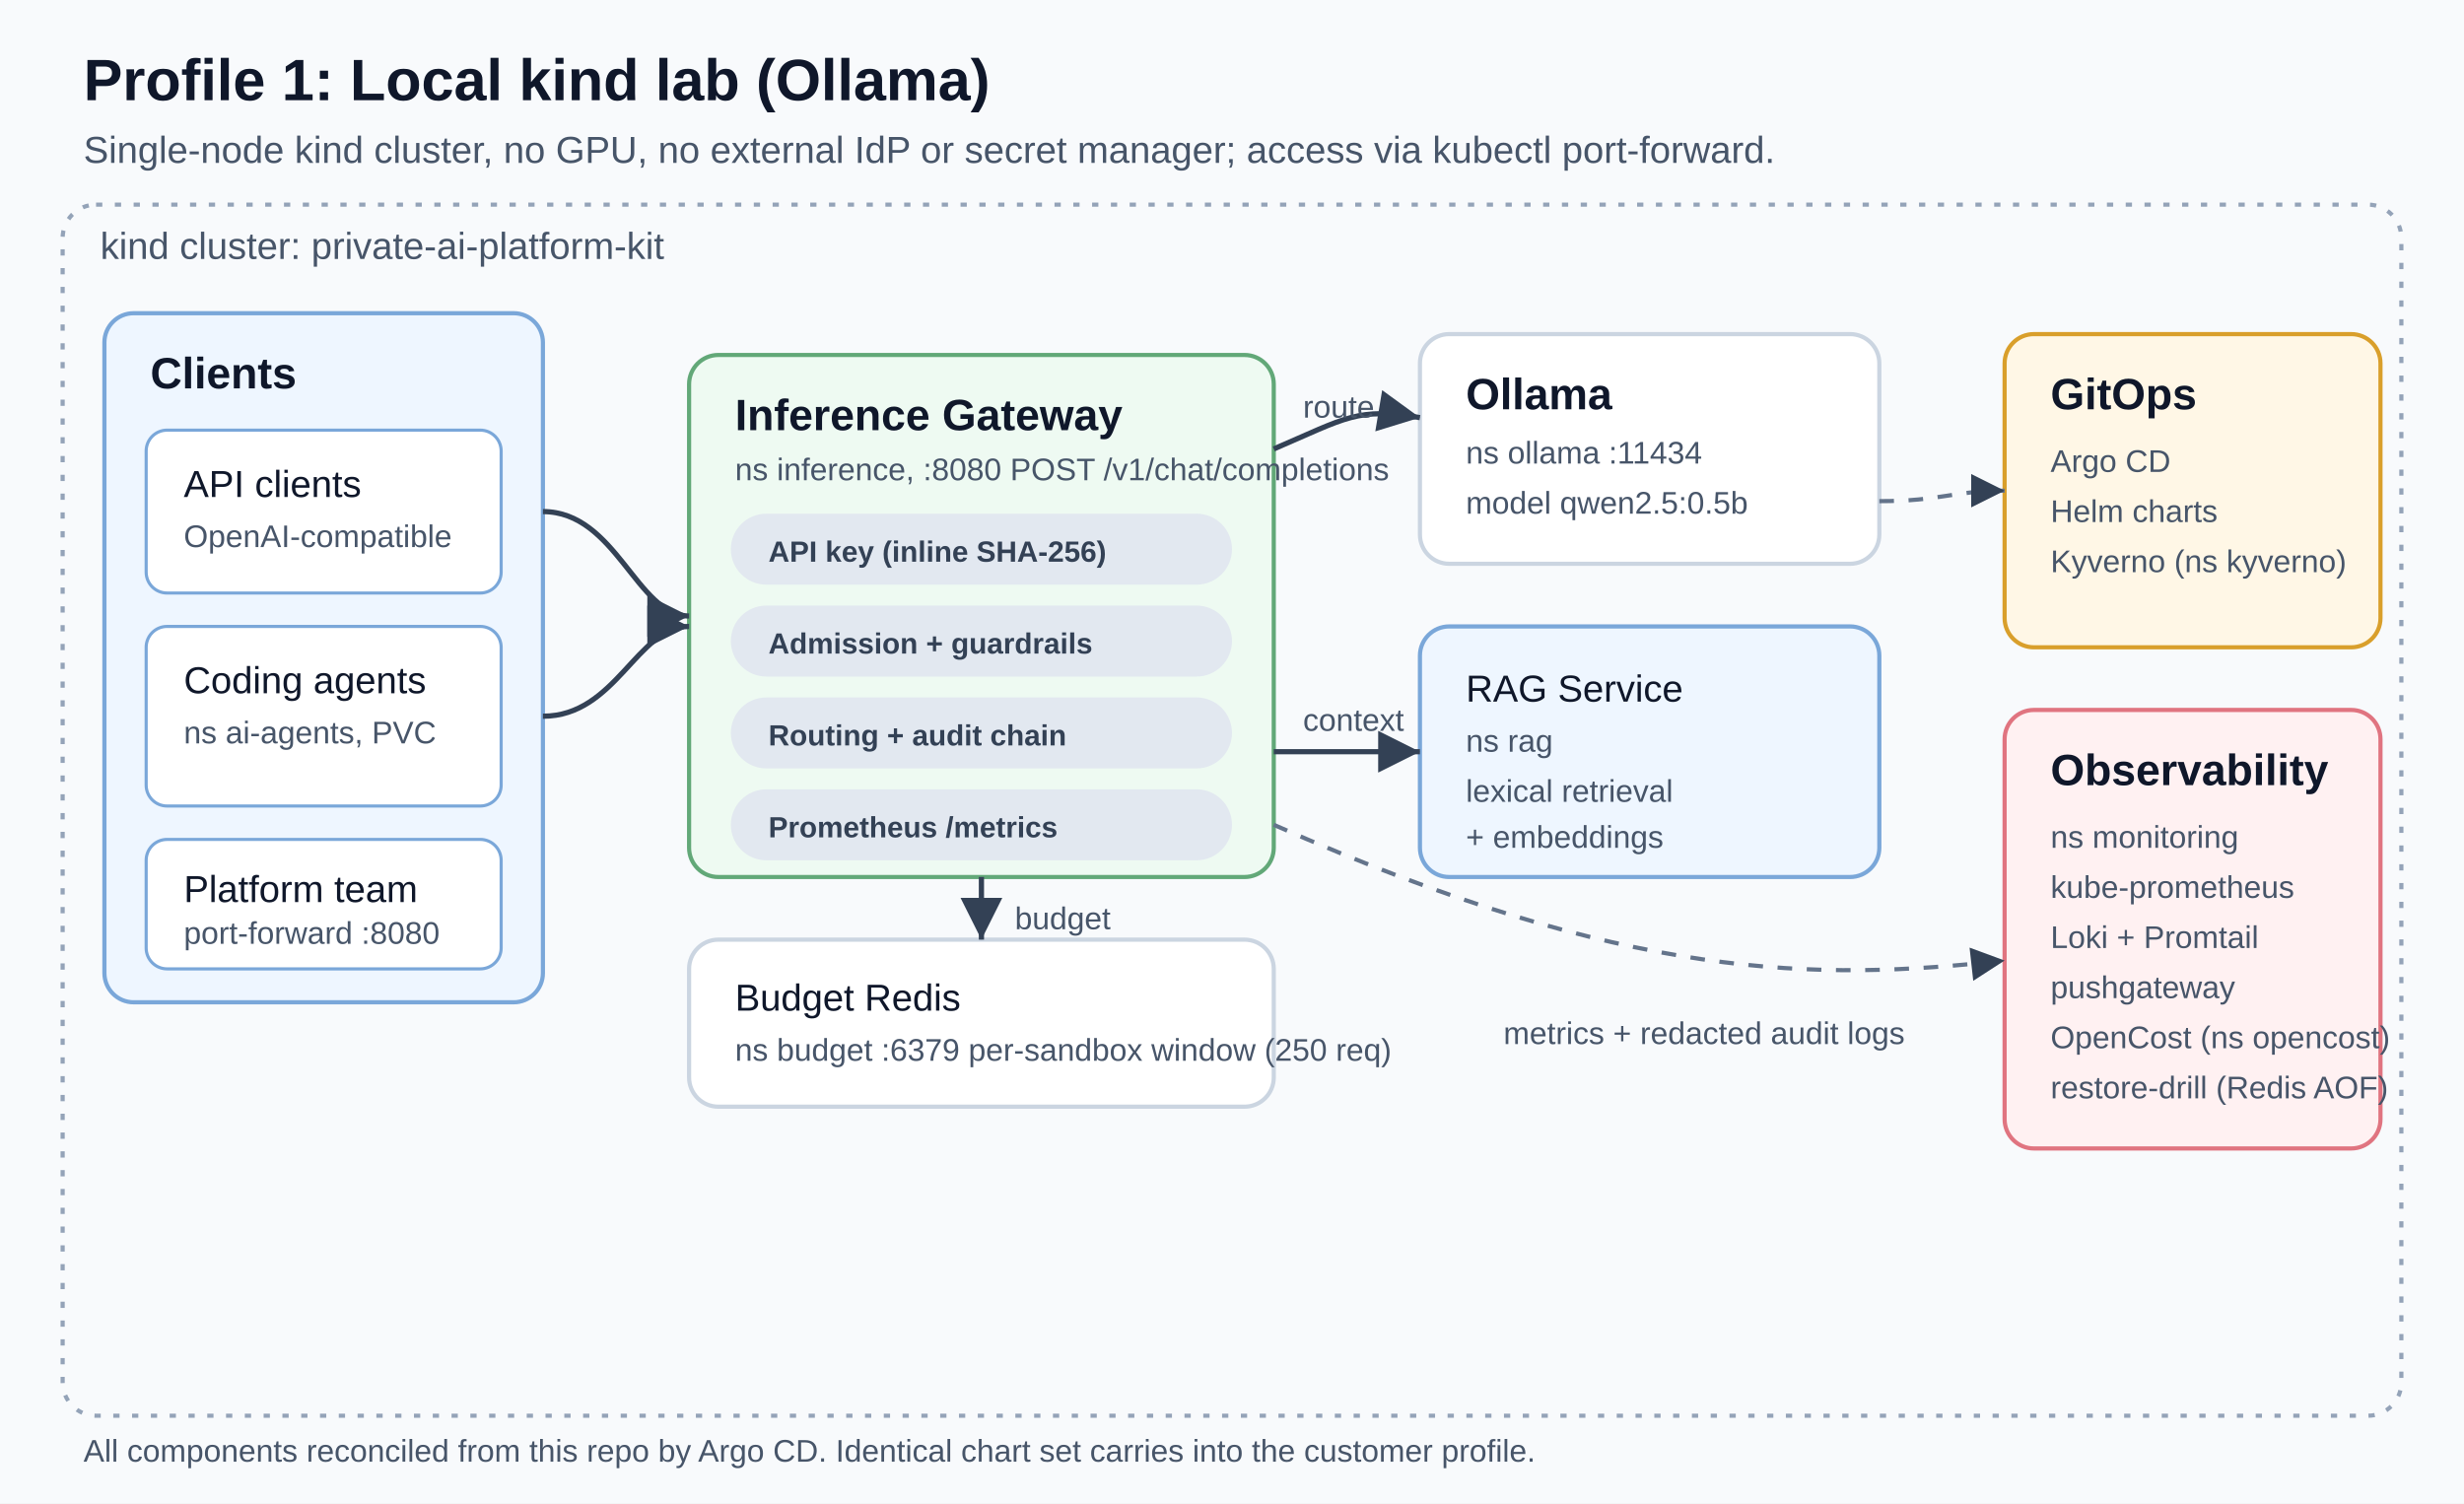
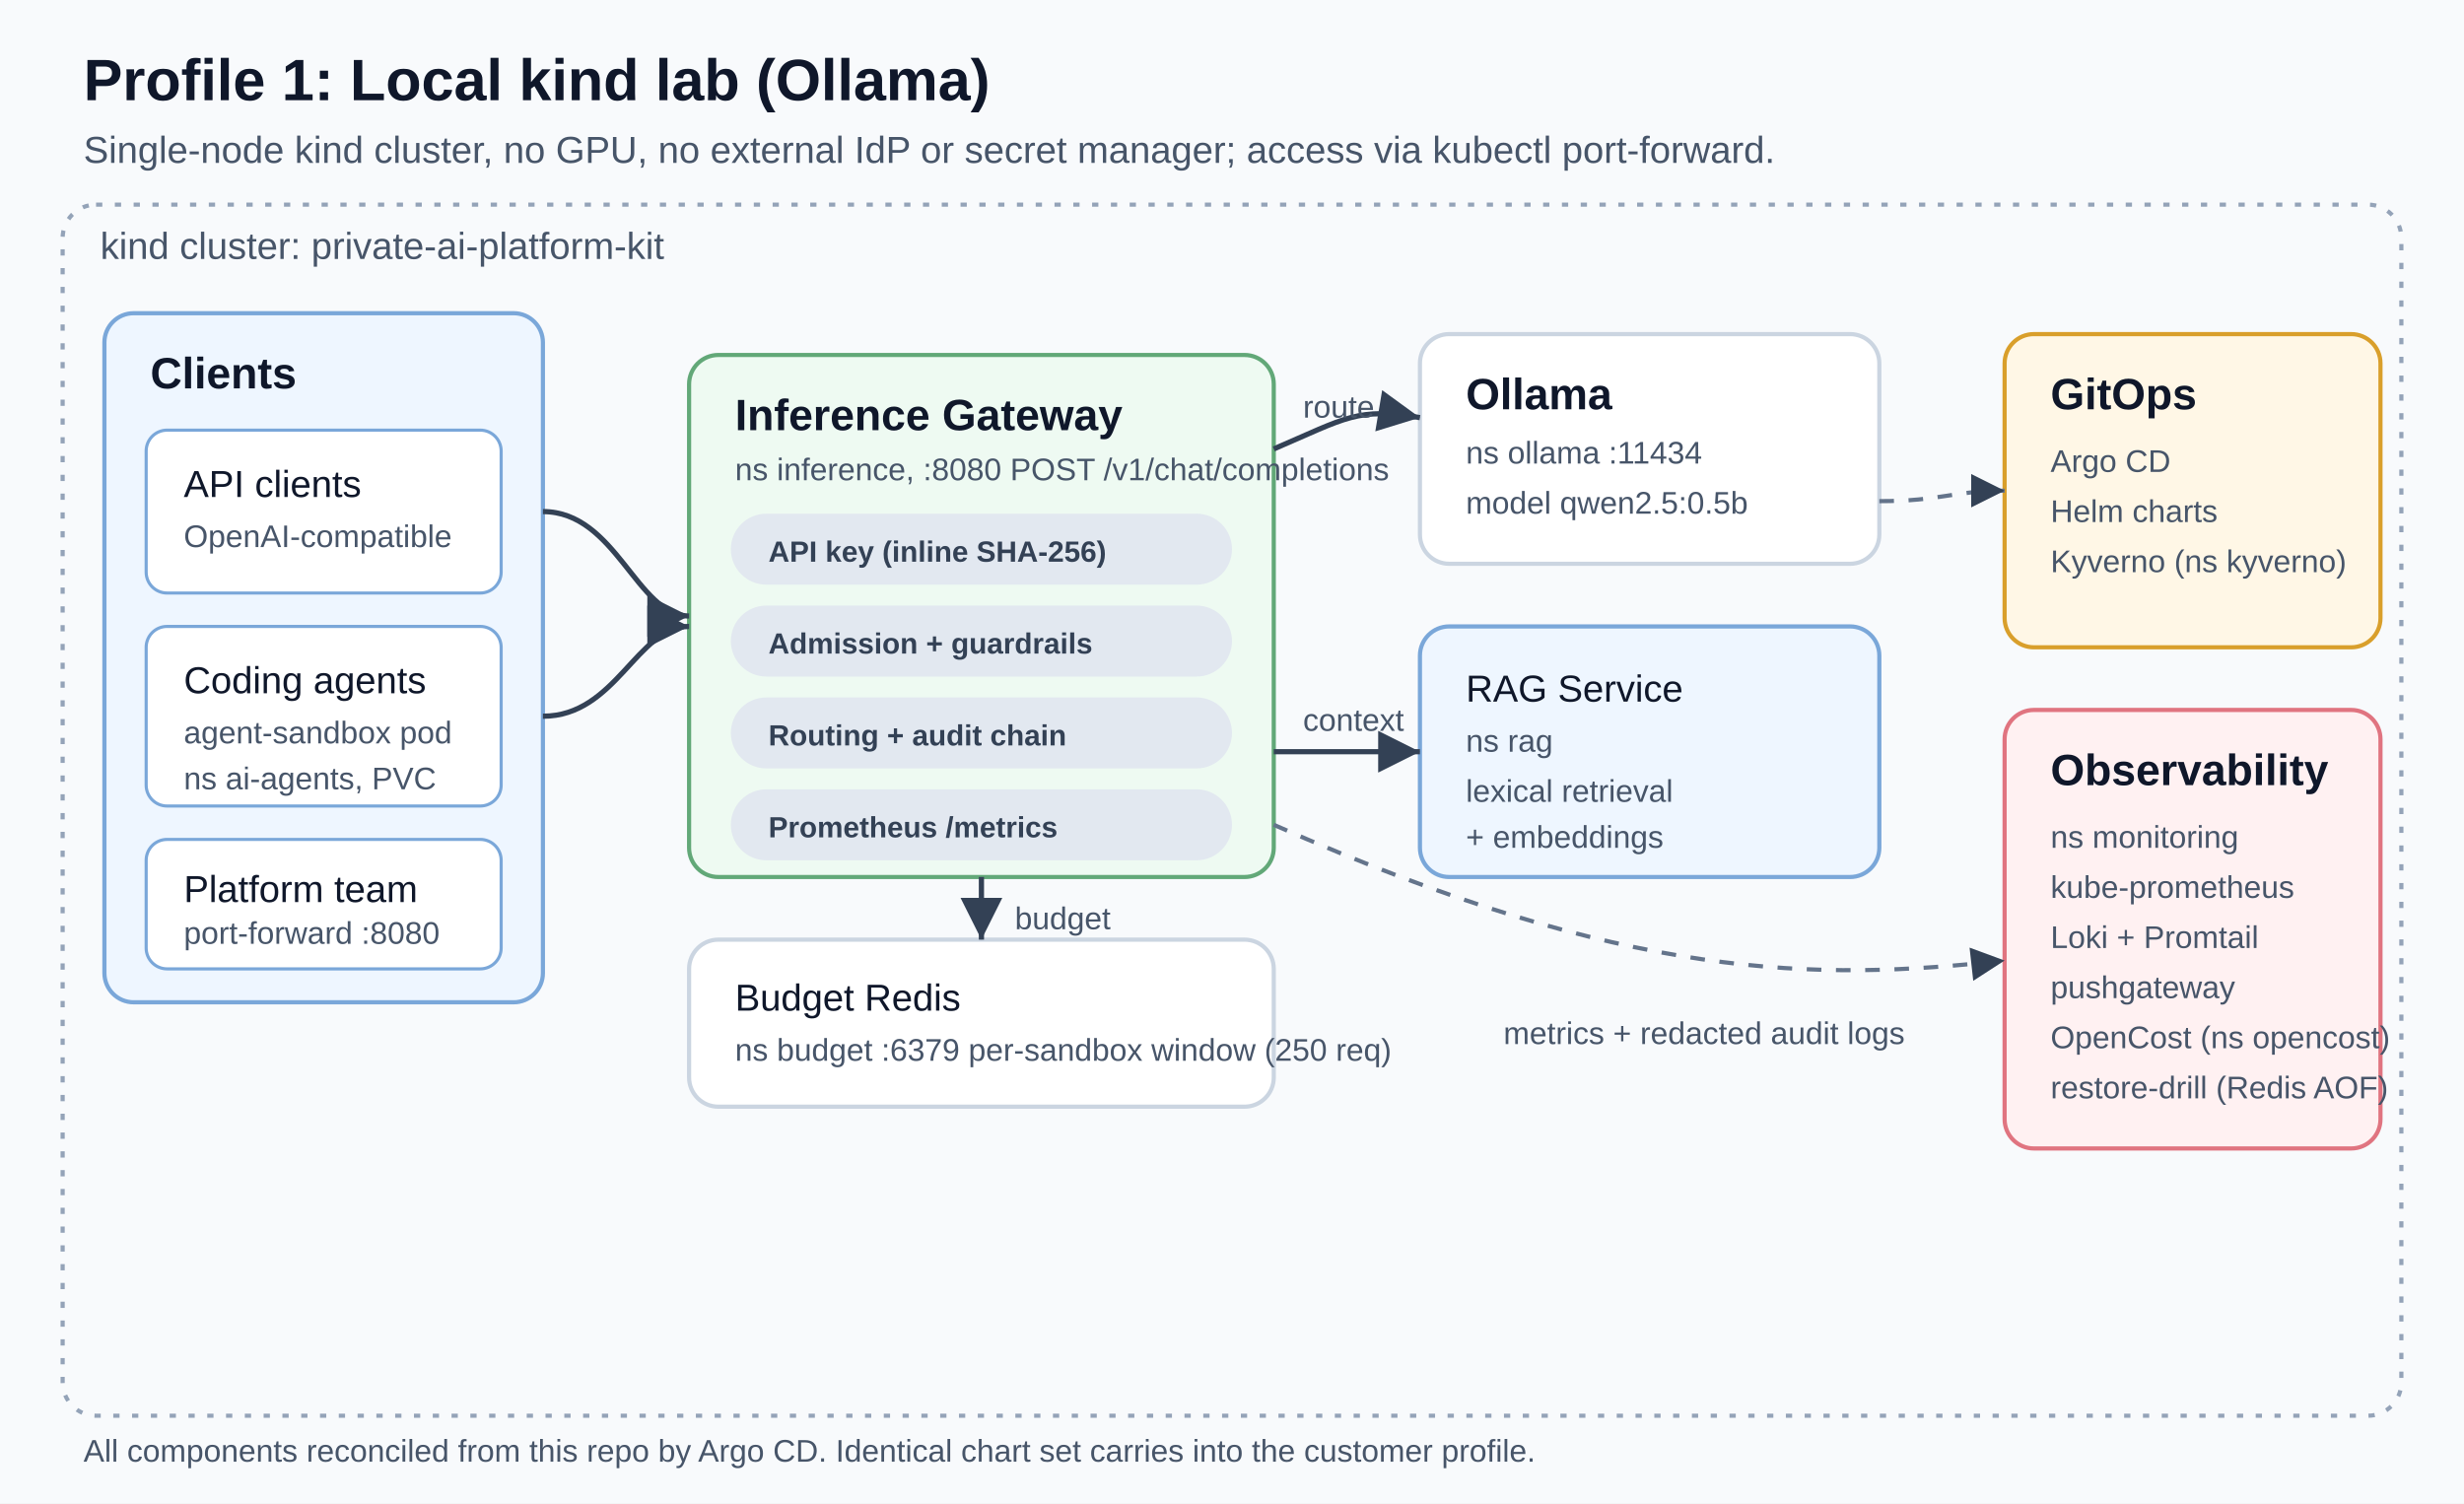
<svg xmlns="http://www.w3.org/2000/svg" width="1180" height="720" viewBox="0 0 1180 720" role="img" aria-labelledby="title desc">
  <defs>
    <marker id="arrow" markerWidth="12" markerHeight="12" refX="10" refY="6" orient="auto" markerUnits="strokeWidth">
      <path d="M2,2 L10,6 L2,10 Z" fill="#334155" />
    </marker>
    <style>
      .bg { fill: #f8fafc; }
      .panel { fill: #ffffff; stroke: #cbd5e1; stroke-width: 2; }
      .soft { fill: #eef6ff; stroke: #7aa7d9; }
      .green { fill: #eefaf2; stroke: #62a878; }
      .gold { fill: #fff7e6; stroke: #d99f2b; }
      .rose { fill: #fff1f2; stroke: #e07480; }
      .ink { fill: #0f172a; font-family: "Segoe UI", Arial, sans-serif; }
      .muted { fill: #475569; font-family: "Segoe UI", Arial, sans-serif; }
      .tiny { font-size: 15px; }
      .small { font-size: 18px; }
      .medium { font-size: 21px; font-weight: 700; }
      .large { font-size: 28px; font-weight: 800; }
      .line { stroke: #334155; stroke-width: 2.5; fill: none; marker-end: url(#arrow); }
      .line-soft { stroke: #64748b; stroke-width: 2; fill: none; marker-end: url(#arrow); stroke-dasharray: 7 7; }
      .label { font-size: 14px; fill: #334155; font-family: "Segoe UI", Arial, sans-serif; font-weight: 700; }
    </style>
  </defs>
  <rect class="bg" width="1180" height="720" />
  <text x="40" y="48" class="ink large">Profile 1: Local kind lab (Ollama)</text>
  <text x="40" y="78" class="muted small">Single-node kind cluster, no GPU, no external IdP or secret manager; access via kubectl port-forward.</text>
  <rect x="30" y="98" width="1120" height="580" rx="16" fill="none" stroke="#94a3b8" stroke-width="2" stroke-dasharray="3 6" />
  <text x="48" y="124" class="muted small">kind cluster: private-ai-platform-kit</text>
  <rect x="50" y="150" width="210" height="330" rx="14" class="panel soft" />
  <text x="72" y="186" class="ink medium">Clients</text>
  <rect x="70" y="206" width="170" height="78" rx="10" fill="#ffffff" stroke="#7aa7d9" stroke-width="1.5" />
  <text x="88" y="238" class="ink small">API clients</text>
  <text x="88" y="262" class="muted tiny">OpenAI-compatible</text>
  <rect x="70" y="300" width="170" height="86" rx="10" fill="#ffffff" stroke="#7aa7d9" stroke-width="1.5" />
  <text x="88" y="332" class="ink small">Coding agents</text>
-   <text x="88" y="356" class="muted tiny">ns ai-agents, PVC</text>
+   <text x="88" y="356" class="muted tiny">agent-sandbox pod</text>
+   <text x="88" y="378" class="muted tiny">ns ai-agents, PVC</text>
  <rect x="70" y="402" width="170" height="62" rx="10" fill="#ffffff" stroke="#7aa7d9" stroke-width="1.5" />
  <text x="88" y="432" class="ink small">Platform team</text>
  <text x="88" y="452" class="muted tiny">port-forward :8080</text>
  <rect x="330" y="170" width="280" height="250" rx="14" class="panel green" />
  <text x="352" y="206" class="ink medium">Inference Gateway</text>
  <text x="352" y="230" class="muted tiny">ns inference, :8080  POST /v1/chat/completions</text>
  <rect x="350" y="246" width="240" height="34" rx="17" fill="#e2e8f0" />
  <text x="368" y="269" class="label">API key (inline SHA-256)</text>
  <rect x="350" y="290" width="240" height="34" rx="17" fill="#e2e8f0" />
  <text x="368" y="313" class="label">Admission + guardrails</text>
  <rect x="350" y="334" width="240" height="34" rx="17" fill="#e2e8f0" />
  <text x="368" y="357" class="label">Routing + audit chain</text>
  <rect x="350" y="378" width="240" height="34" rx="17" fill="#e2e8f0" />
  <text x="368" y="401" class="label">Prometheus /metrics</text>
  <rect x="330" y="450" width="280" height="80" rx="14" class="panel" />
  <text x="352" y="484" class="ink small">Budget Redis</text>
  <text x="352" y="508" class="muted tiny">ns budget :6379  per-sandbox window (250 req)</text>
  <rect x="680" y="160" width="220" height="110" rx="14" class="panel" />
  <text x="702" y="196" class="ink medium">Ollama</text>
  <text x="702" y="222" class="muted tiny">ns ollama :11434</text>
  <text x="702" y="246" class="muted tiny">model qwen2.5:0.5b</text>
  <rect x="680" y="300" width="220" height="120" rx="14" class="panel soft" />
  <text x="702" y="336" class="ink small">RAG Service</text>
  <text x="702" y="360" class="muted tiny">ns rag</text>
  <text x="702" y="384" class="muted tiny">lexical retrieval</text>
  <text x="702" y="406" class="muted tiny">+ embeddings</text>
  <rect x="960" y="160" width="180" height="150" rx="14" class="panel gold" />
  <text x="982" y="196" class="ink medium">GitOps</text>
  <text x="982" y="226" class="muted tiny">Argo CD</text>
  <text x="982" y="250" class="muted tiny">Helm charts</text>
  <text x="982" y="274" class="muted tiny">Kyverno (ns kyverno)</text>
  <rect x="960" y="340" width="180" height="210" rx="14" class="panel rose" />
  <text x="982" y="376" class="ink medium">Observability</text>
  <text x="982" y="406" class="muted tiny">ns monitoring</text>
  <text x="982" y="430" class="muted tiny">kube-prometheus</text>
  <text x="982" y="454" class="muted tiny">Loki + Promtail</text>
  <text x="982" y="478" class="muted tiny">pushgateway</text>
  <text x="982" y="502" class="muted tiny">OpenCost (ns opencost)</text>
  <text x="982" y="526" class="muted tiny">restore-drill (Redis AOF)</text>
  <path d="M260 245 C295 245 305 295 330 295" class="line" />
  <path d="M260 343 C295 343 305 300 330 300" class="line" />
  <path d="M610 215 C645 200 650 195 680 200" class="line" />
  <path d="M610 360 C645 360 650 360 680 360" class="line" />
  <path d="M470 420 C470 432 470 438 470 450" class="line" />
  <path d="M610 395 C780 470 870 470 960 460" class="line-soft" />
  <path d="M900 240 C930 240 935 235 960 235" class="line-soft" />
  <text x="624" y="200" class="muted tiny">route</text>
  <text x="624" y="350" class="muted tiny">context</text>
  <text x="486" y="445" class="muted tiny">budget</text>
  <text x="720" y="500" class="muted tiny">metrics + redacted audit logs</text>
  <text x="40" y="700" class="muted tiny">All components reconciled from this repo by Argo CD. Identical chart set carries into the customer profile.</text>
</svg>
